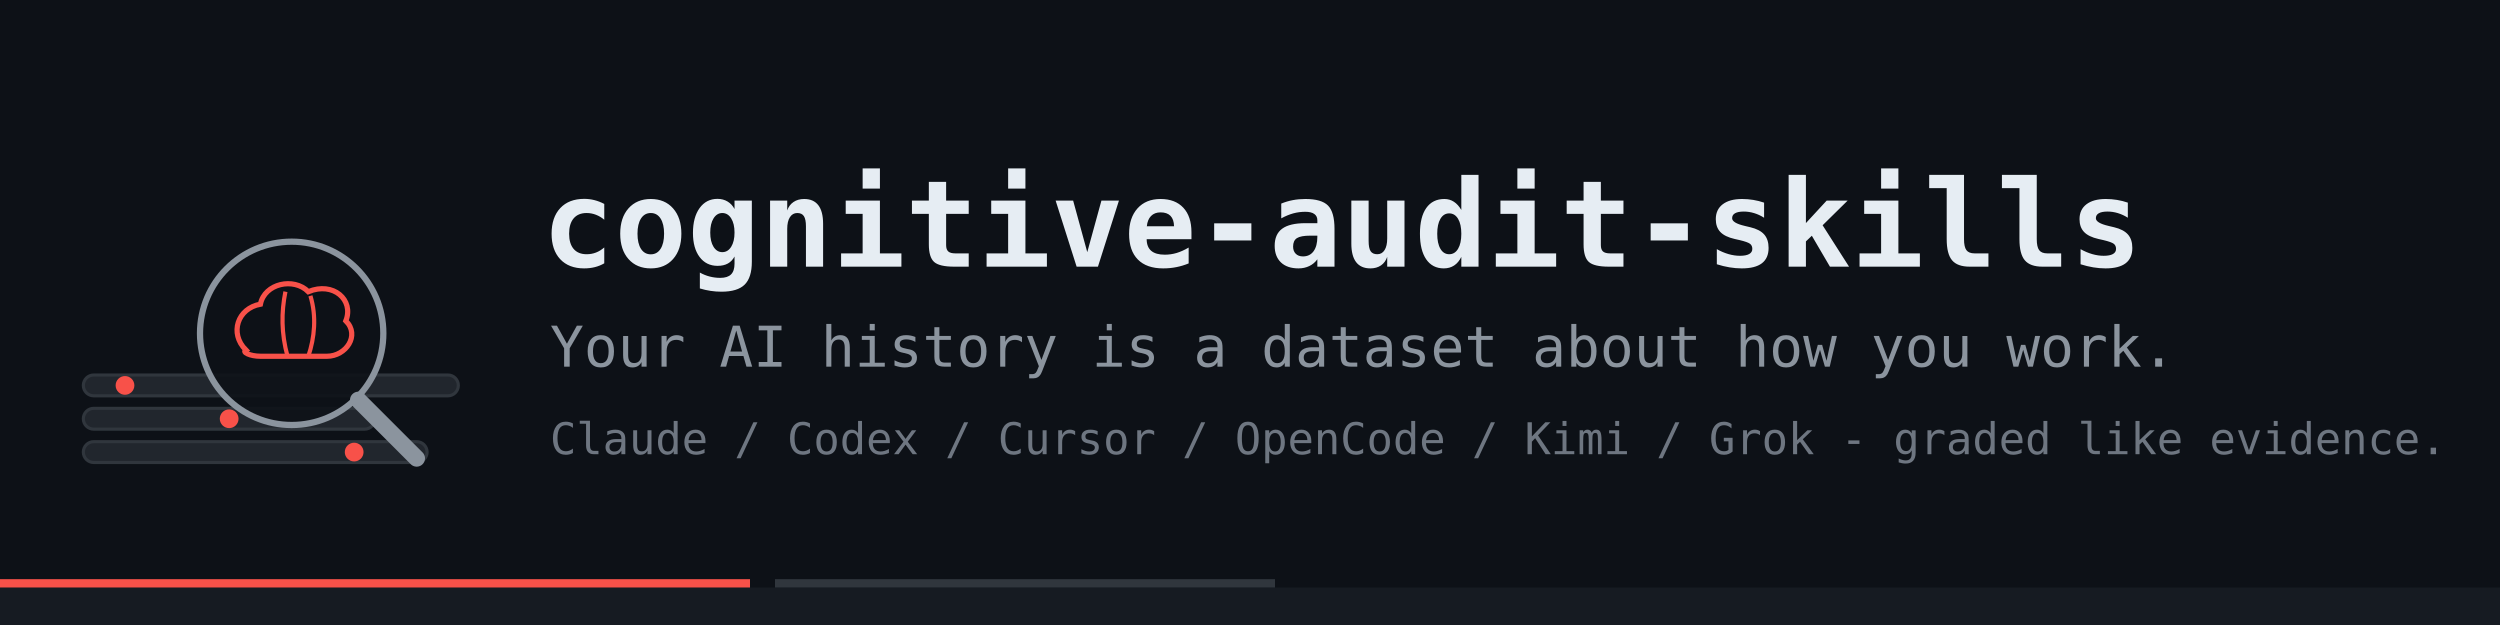
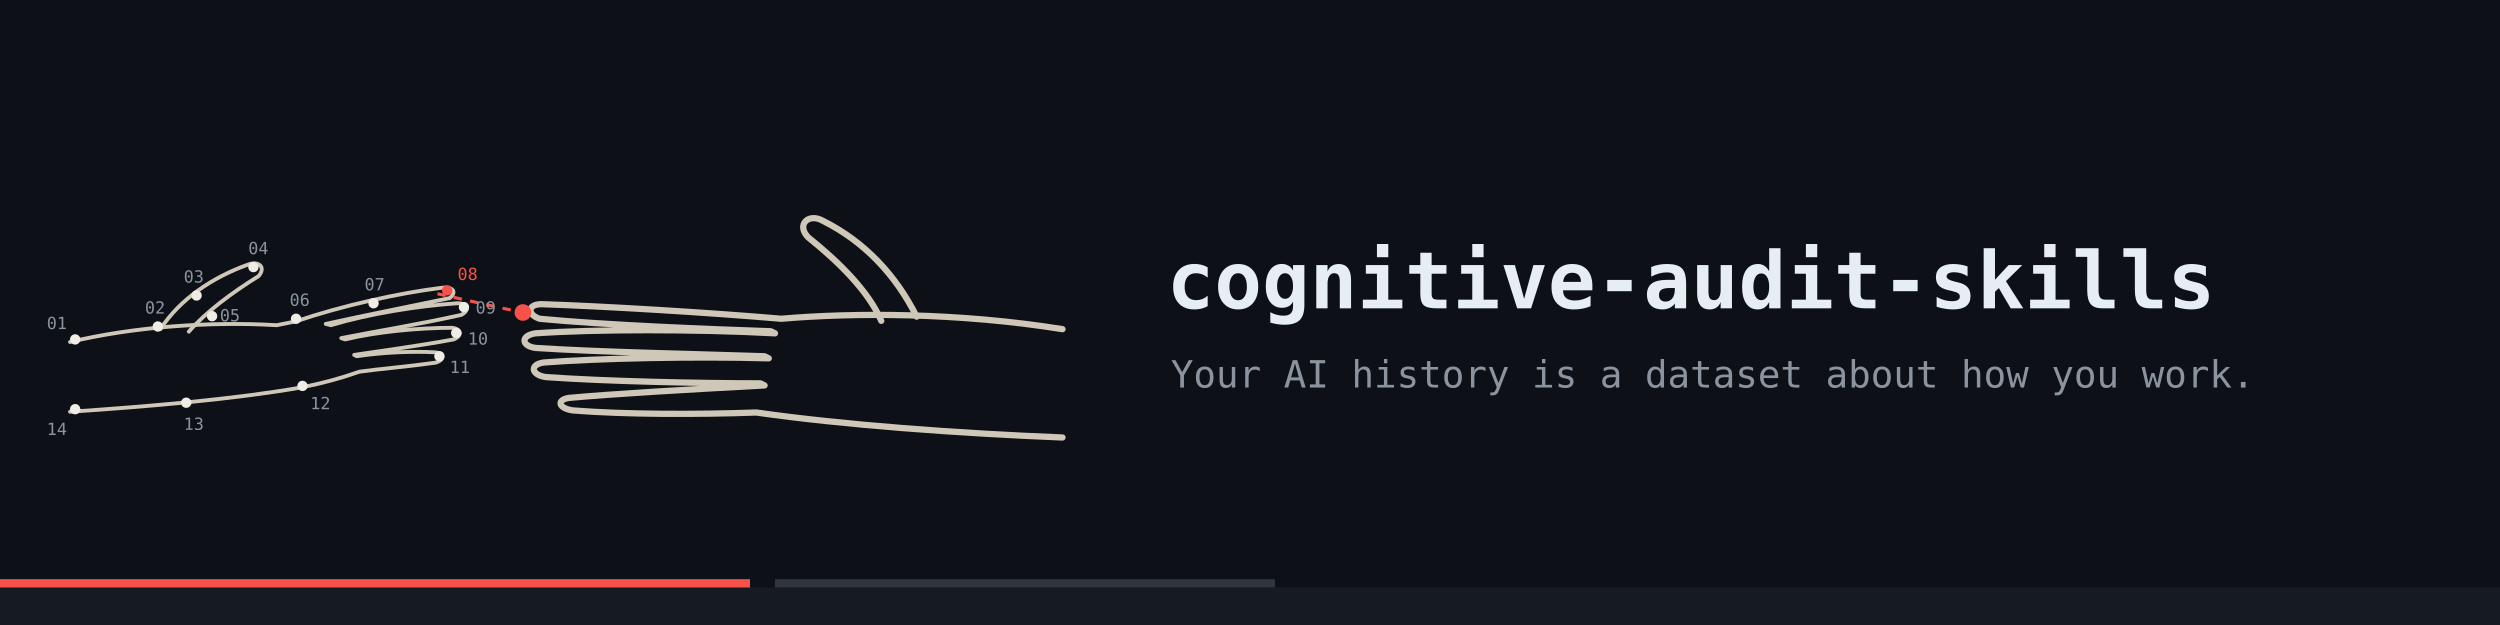
<svg xmlns="http://www.w3.org/2000/svg" width="1200" height="300" viewBox="0 0 1200 300">
  <rect width="1200" height="300" fill="#0d1117" />
  <rect x="0" y="282" width="1200" height="18" fill="#161b22" />
  <rect x="0" y="278" width="360" height="4" fill="#f85149" />
  <rect x="372" y="278" width="240" height="4" fill="#30363d" />
-   <g transform="translate(80,150)">
-     <rect x="-40" y="30" width="180" height="10" rx="5" fill="#21262d" stroke="#30363d" stroke-width="1.5" />
-     <rect x="-40" y="46" width="140" height="10" rx="5" fill="#21262d" stroke="#30363d" stroke-width="1.5" />
-     <rect x="-40" y="62" width="165" height="10" rx="5" fill="#21262d" stroke="#30363d" stroke-width="1.5" />
-     <circle cx="-20" cy="35" r="4.5" fill="#f85149" />
-     <circle cx="30" cy="51" r="4.5" fill="#f85149" />
-     <circle cx="90" cy="67" r="4.5" fill="#f85149" />
-     <circle cx="60" cy="10" r="44" fill="#0d1117" fill-opacity="0.88" stroke="#8b949e" stroke-width="3" />
-     <line x1="92" y1="42" x2="120" y2="70" stroke="#8b949e" stroke-width="8" stroke-linecap="round" />
-     <g transform="translate(60,12)">
-       <path d="M-22,6 C-30,-2 -26,-14 -15,-16 C-13,-26 1,-29 8,-22 C20,-27 30,-18 26,-8 C33,-1 26,9 17,9 L-15,9 C-20,9 -24,7 -22,6 Z" fill="#0d1117" stroke="#f85149" stroke-width="2.5" />
-       <path d="M-3,-22 C-5,-12 -5,-2 -2,9" stroke="#f85149" stroke-width="2" fill="none" />
-       <path d="M9,-20 C12,-10 11,0 8,9" stroke="#f85149" stroke-width="2" fill="none" />
+   <g transform="translate(15,60) scale(0.62)" fill="none" stroke="#cfc8b8" stroke-width="3" stroke-linecap="round" stroke-linejoin="round">
+     <path d="M 30,168 C 80,156 140,152 190,155 L 205,152 C 240,140 285,130 318,126 C 326,125 330,129 324,134 C 295,140 255,148 228,154 L 232,155 C 262,146 300,140 330,138 C 338,138 340,143 333,147 C 302,154 265,160 240,165 L 243,166 C 268,160 300,157 326,157 C 333,158 334,163 327,166 C 300,171 270,175 250,178 L 252,179 C 272,176 295,175 313,176 C 320,177 320,182 313,184 C 292,187 268,189 254,191 C 240,196 225,200 210,203 C 160,212 90,218 30,222" />
+     <path d="M 100,158 C 115,135 140,118 168,108 C 176,105 182,110 176,117 C 155,130 135,145 122,160" />
+   </g>
+   <g transform="translate(245,0)" fill="none" stroke="#cfc8b8" stroke-width="3" stroke-linecap="round" stroke-linejoin="round">
+     <path d="M 265,158 C 215,150 165,150 130,153 C 95,150 45,147 15,146 C 8,146 8,151 14,153 C 45,156 95,158 125,159 L 127,160 C 90,158 40,158 12,160 C 5,161 5,166 12,167 C 42,169 92,170 122,171 L 124,172 C 88,171 42,172 16,174 C 9,175 10,180 17,181 C 45,183 90,184 120,184 L 122,185 C 85,187 50,189 28,191 C 22,192 23,196 30,197 C 55,199 90,199 118,198 C 160,204 215,208 265,210" />
+     <path d="M 195,152 C 185,132 170,116 150,106 C 143,102 137,108 143,114 C 158,126 172,140 178,154" />
+   </g>
+   <line x1="210" y1="141" x2="246" y2="149" stroke="#f85149" stroke-width="1.5" stroke-dasharray="4 4" />
+   <circle cx="251" cy="150" r="4" fill="#f85149" />
+   <g transform="translate(15,60) scale(0.62)">
+     <g fill="#f0ede6">
+       <circle cx="34" cy="166" r="4" />
+       <circle cx="98" cy="156" r="4" />
+       <circle cx="128" cy="132" r="4" />
+       <circle cx="172" cy="110" r="4" />
+       <circle cx="140" cy="148" r="4" />
+       <circle cx="205" cy="150" r="4" />
+       <circle cx="265" cy="138" r="4" />
+       <circle cx="322" cy="128" r="4" fill="#f85149" />
+       <circle cx="335" cy="141" r="4" />
+       <circle cx="329" cy="161" r="4" />
+       <circle cx="316" cy="179" r="4" />
+       <circle cx="210" cy="202" r="4" />
+       <circle cx="120" cy="215" r="4" />
+       <circle cx="34" cy="220" r="4" />
+     </g>
+     <g font-family="ui-monospace,Menlo,monospace" font-size="13" fill="#8b949e">
+       <text x="12" y="158">01</text>
+       <text x="88" y="146">02</text>
+       <text x="118" y="122">03</text>
+       <text x="168" y="100">04</text>
+       <text x="146" y="152">05</text>
+       <text x="200" y="140">06</text>
+       <text x="258" y="128">07</text>
+       <text x="330" y="120" fill="#f85149">08</text>
+       <text x="344" y="146">09</text>
+       <text x="338" y="170">10</text>
+       <text x="324" y="192">11</text>
+       <text x="216" y="220">12</text>
+       <text x="118" y="236">13</text>
+       <text x="12" y="240">14</text>
    </g>
  </g>
-   <text x="260" y="128" font-family="ui-monospace,Menlo,monospace" font-size="58" font-weight="700" fill="#e6edf3">cognitive-audit-skills</text>
-   <text x="264" y="176" font-family="ui-monospace,Menlo,monospace" font-size="27" fill="#8b949e">Your AI history is a dataset about how you work.</text>
-   <text x="264" y="218" font-family="ui-monospace,Menlo,monospace" font-size="21" fill="#6e7681">Claude / Codex / Cursor / OpenCode / Kimi / Grok - graded like evidence.</text>
+   <text x="560" y="148" font-family="ui-monospace,Menlo,monospace" font-size="38" font-weight="700" fill="#e6edf3">cognitive-audit-skills</text>
+   <text x="562" y="186" font-family="ui-monospace,Menlo,monospace" font-size="18" fill="#8b949e">Your AI history is a dataset about how you work.</text>
</svg>
